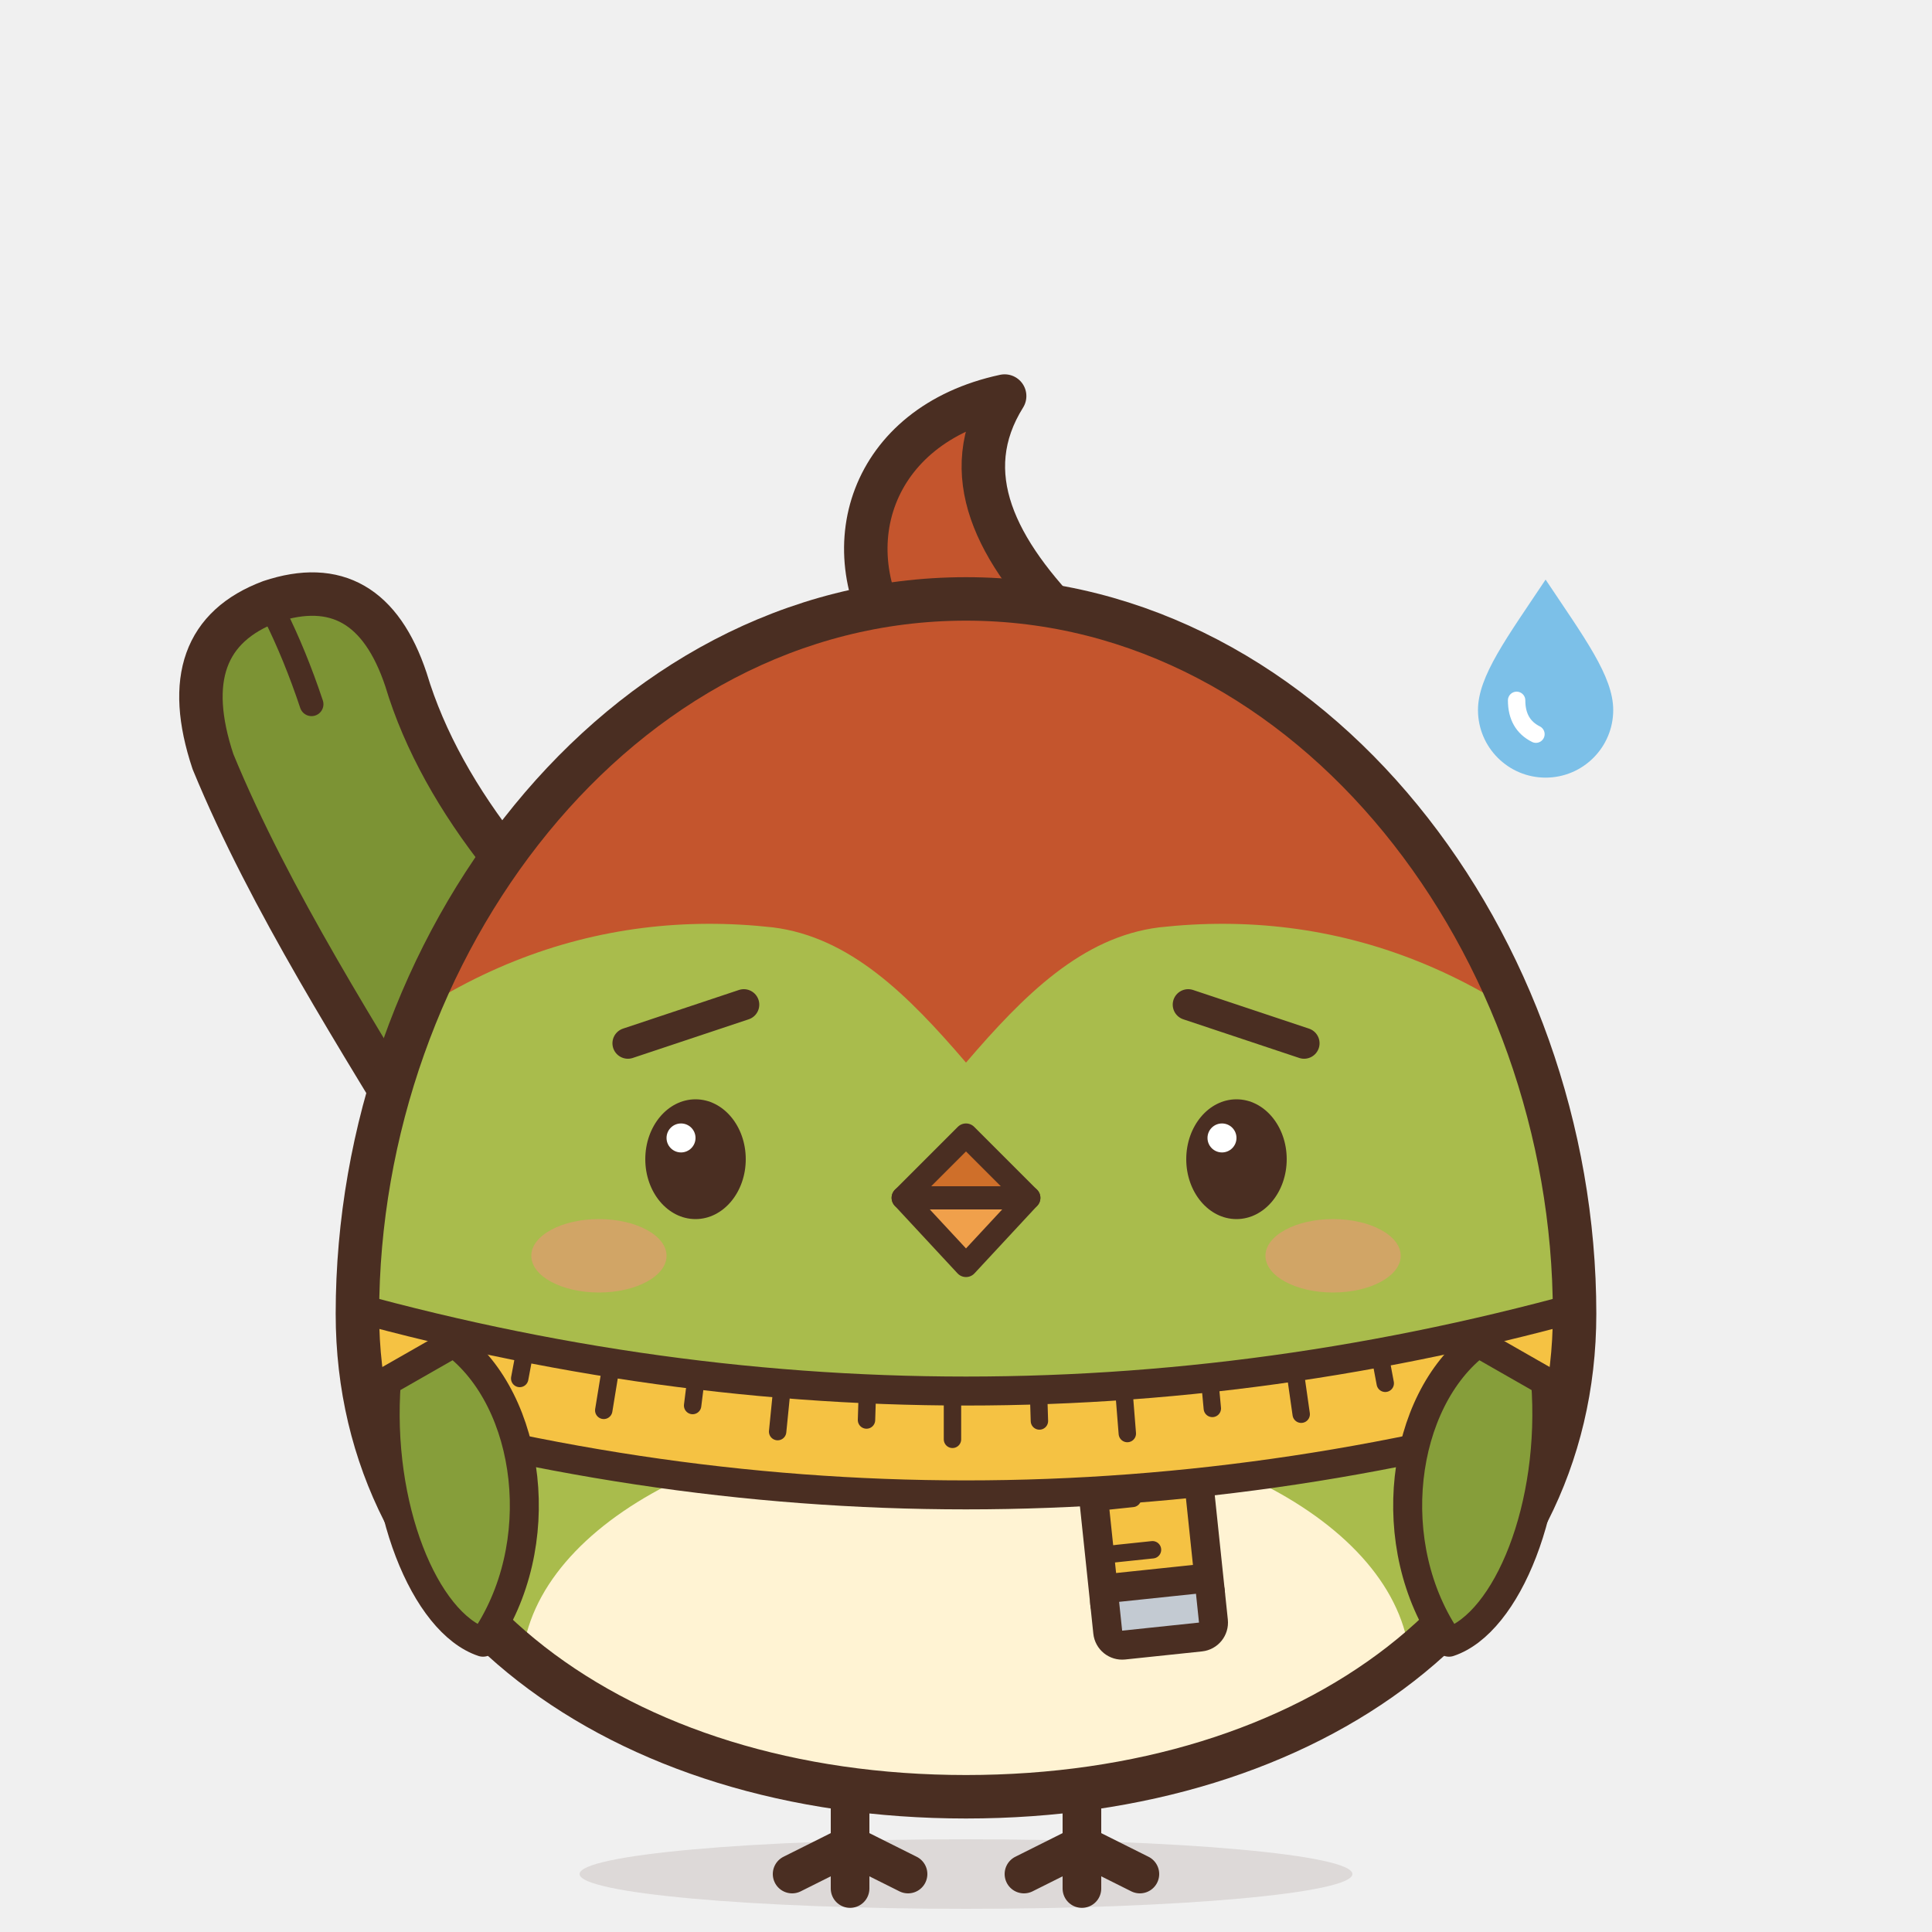
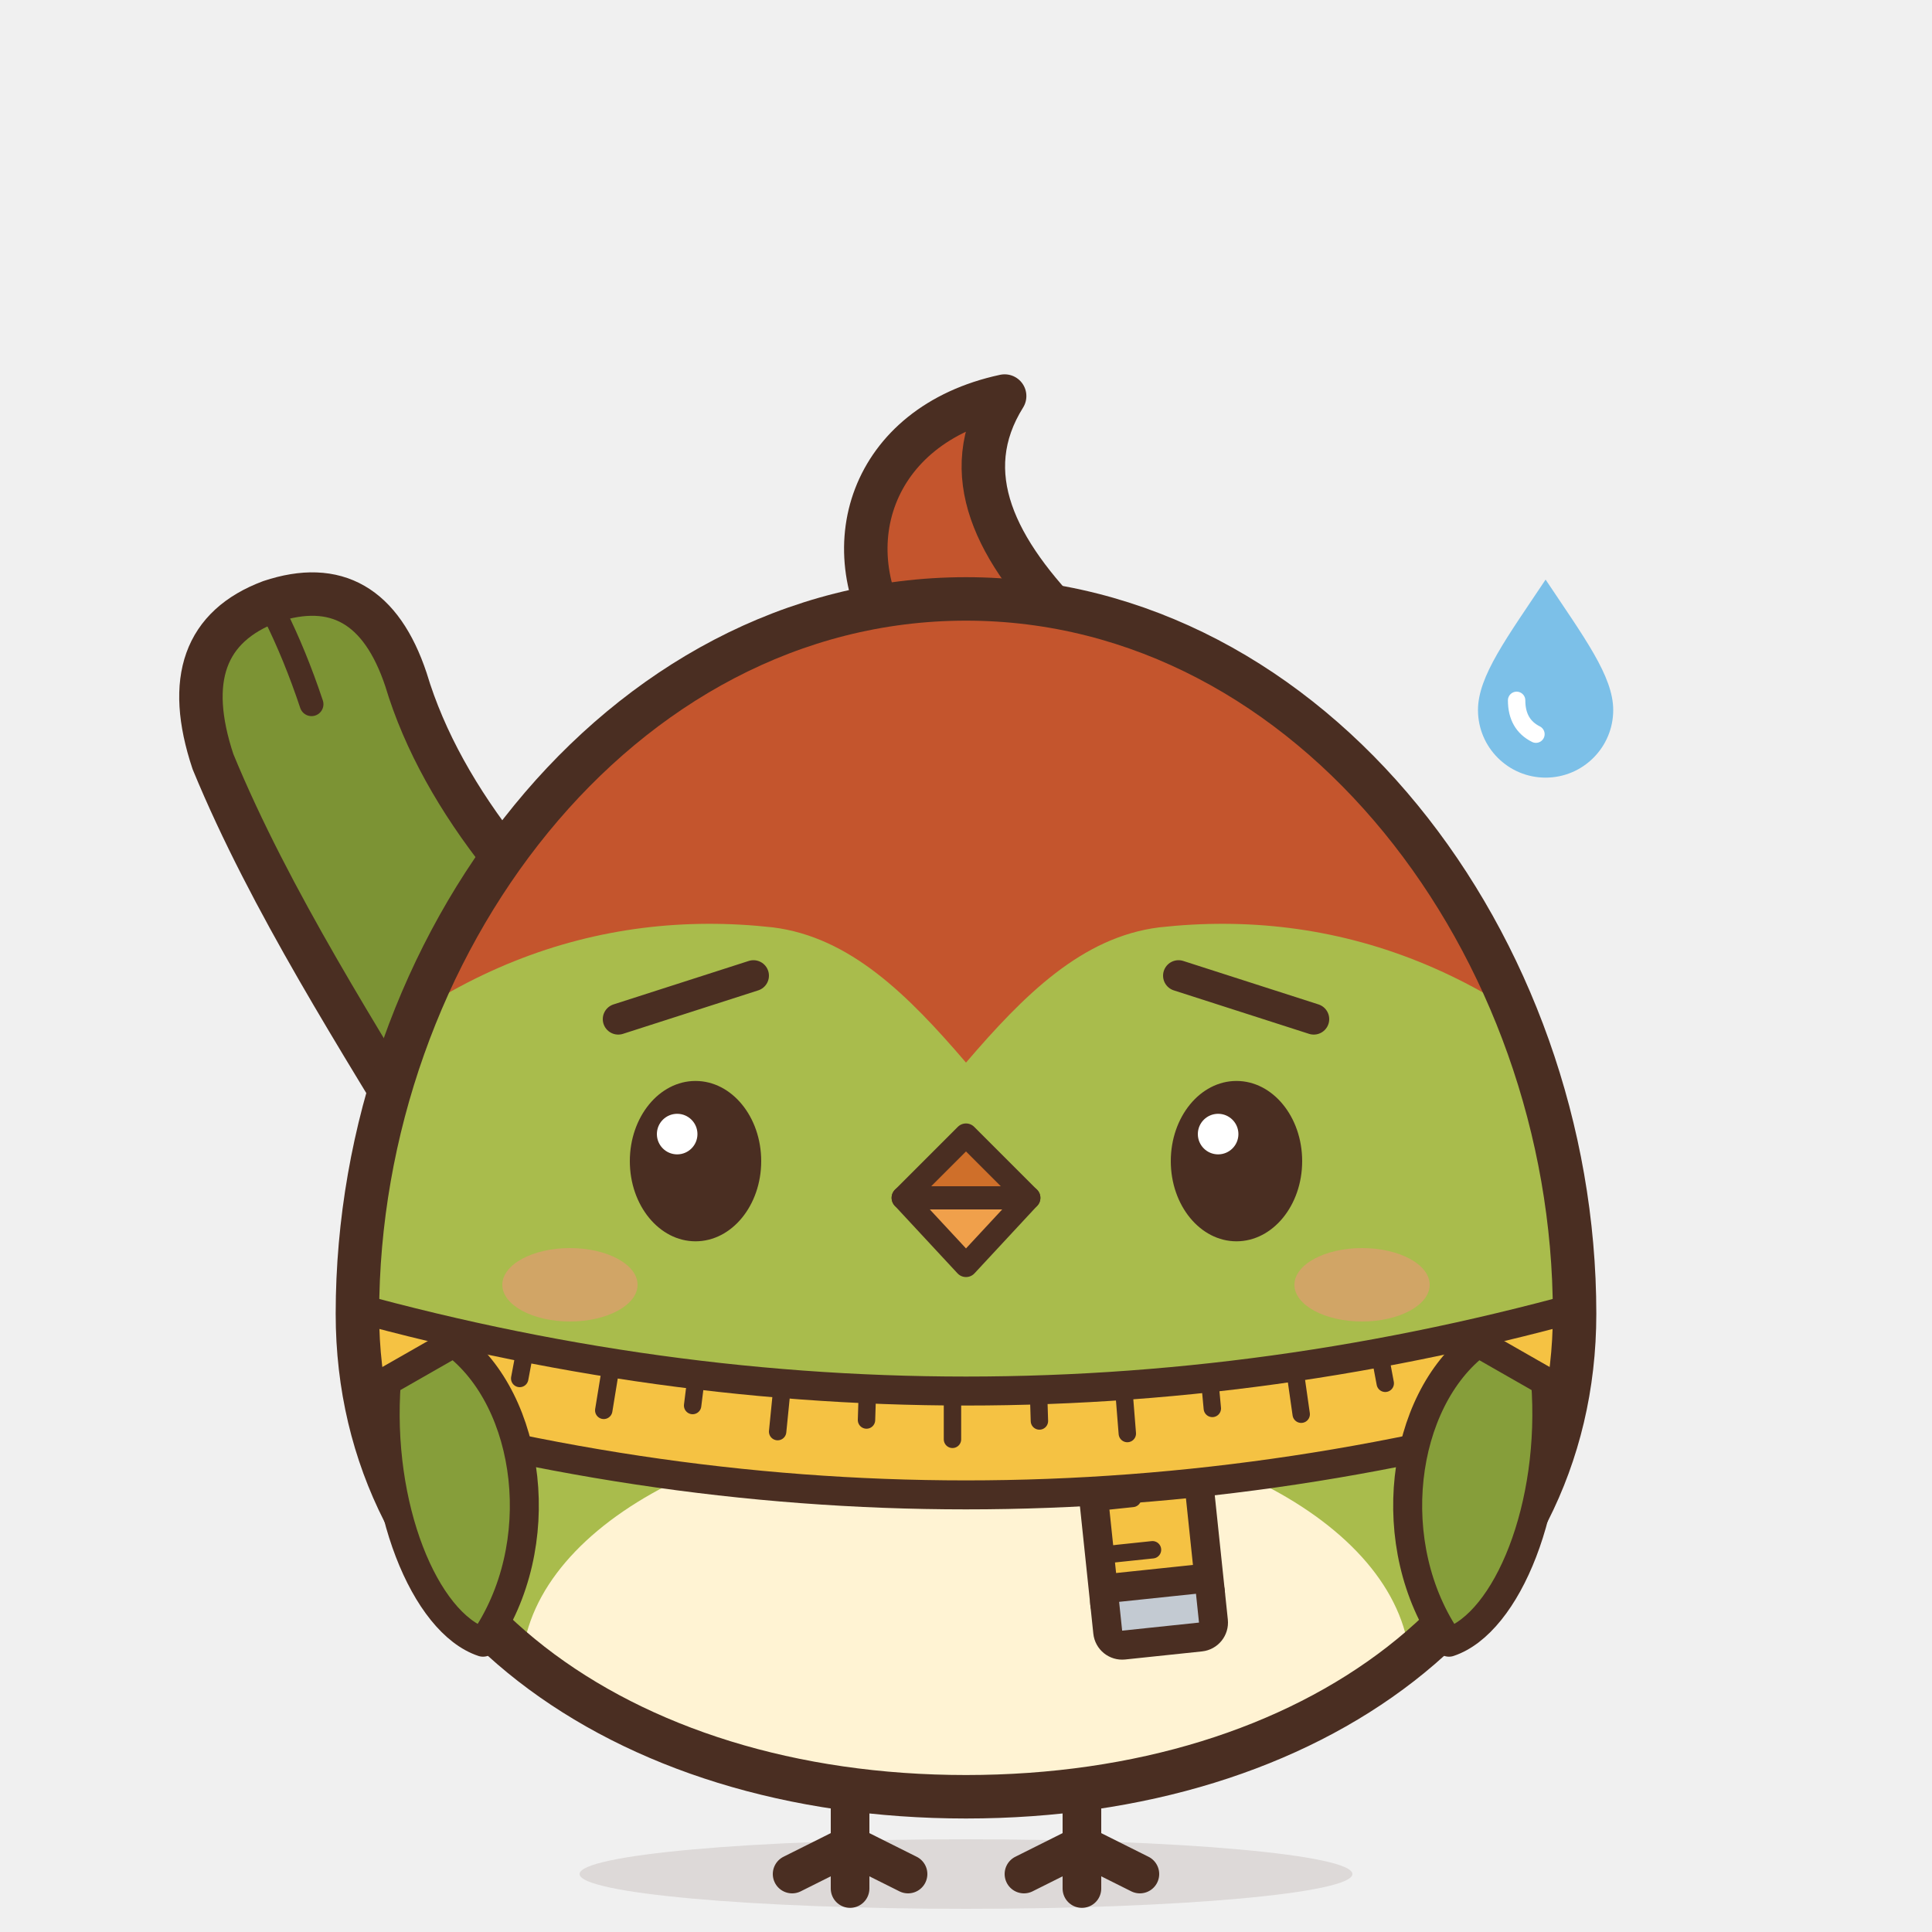
<svg xmlns="http://www.w3.org/2000/svg" viewBox="0 0 200 200" width="200" height="200" role="img" aria-labelledby="t d">
  <defs>
    <clipPath id="fitz">
      <path d="M100 62 C 136 62, 163 98, 163 136 C 163 166, 136 186, 100 186 C 64 186, 37 166, 37 136 C 37 98, 64 62, 100 62 Z" />
    </clipPath>
  </defs>
  <ellipse class="shadow" cx="100" cy="194" rx="40" ry="3.6" fill="#4A2E22" opacity=".12" />
  <g class="bird">
    <g class="feet">
      <path d="M88 183 L88 191 M82 194 L88 191 L94 194 M88 191 L88 195.5" stroke="#4A2E22" stroke-width="4" stroke-linecap="round" stroke-linejoin="round" fill="none" />
      <path d="M112 183 L112 191 M106 194 L112 191 L118 194 M112 191 L112 195.5" stroke="#4A2E22" stroke-width="4" stroke-linecap="round" stroke-linejoin="round" fill="none" />
    </g>
    <g class="tail">
      <g transform="translate(9.3 16.8) scale(.85)">
        <path d="M70 104 L42 122 C 33 107, 22 90, 15 73 Q 10 58 22 53.5 Q 34 49.5 38.5 63 C 43 78, 55 92, 70 104 Z" fill="#7C9334" stroke="#4A2E22" stroke-width="5.29" stroke-linejoin="round" />
        <path d="M22.5 55 Q 25 60 27 66" fill="none" stroke="#4A2E22" stroke-width="2.9" stroke-linecap="round" />
      </g>
    </g>
    <g class="tuft">
      <path d="M93 67 C 86 57, 90 44, 104 41 C 99 49, 103 57, 111 65 Z" fill="#C4552D" stroke="#4A2E22" stroke-width="4.5" stroke-linejoin="round" />
    </g>
    <g class="body">
      <path d="M100 62 C 136 62, 163 98, 163 136 C 163 166, 136 186, 100 186 C 64 186, 37 166, 37 136 C 37 98, 64 62, 100 62 Z" fill="#A9BC4C" />
      <g clip-path="url(#fitz)">
        <path d="M28 118 C 44 100, 62 94, 80 96 C 88 97, 94 103, 100 110 C 106 103, 112 97, 120 96 C 138 94, 156 100, 172 118 L172 40 L28 40 Z" fill="#C4552D" />
        <ellipse cx="100" cy="173" rx="46" ry="26" fill="#FFF3D3" />
      </g>
      <g transform="translate(118 148) rotate(-6)">
        <rect x="-5.5" y="0" width="11" height="19" rx="1.5" fill="#F5C243" stroke="#4A2E22" stroke-width="3" />
        <path d="M-5.5 7 L-1.5 7 M-5.5 12.5 L0 12.5" stroke="#4A2E22" stroke-width="1.8" stroke-linecap="round" />
        <rect x="-5.5" y="16" width="11" height="6" rx="1.5" fill="#C3CAD2" stroke="#4A2E22" stroke-width="3" />
      </g>
      <g class="band" clip-path="url(#fitz)">
        <path d="M32 134 Q100 154 168 134 L168 144.5 Q100 165 32 144.5 Z" fill="#F5C243" />
        <path d="M45.6 137.6 L44.5 142.5 M54.4 139.5 L53.8 142.7 M63.3 141.1 L62.5 146 M72.1 142.3 L71.7 145.5 M81 143.2 L80.5 148.2 M89.8 143.8 L89.7 147 M98.6 144 L98.6 149 M107.5 143.9 L107.6 147.1 M116.3 143.4 L116.7 148.4 M125.2 142.6 L125.5 145.8 M134 141.5 L134.7 146.4 M142.8 140 L143.4 143.2 M151.7 138.2 L152.8 143.1" stroke="#4A2E22" stroke-width="1.8" stroke-linecap="round" />
        <path d="M32 134 Q100 154 168 134" fill="none" stroke="#4A2E22" stroke-width="3" />
        <path d="M32 144.5 Q100 165 168 144.5" fill="none" stroke="#4A2E22" stroke-width="3" />
      </g>
      <path d="M100 62 C 136 62, 163 98, 163 136 C 163 166, 136 186, 100 186 C 64 186, 37 166, 37 136 C 37 98, 64 62, 100 62 Z" fill="none" stroke="#4A2E22" stroke-width="4.5" />
      <g class="wing l">
        <path d="M47 139 C 55 145, 57 160, 50 170 C 44 168, 39 156, 40 143 Z" fill="#869E3A" stroke="#4A2E22" stroke-width="3" stroke-linejoin="round" />
      </g>
      <g class="wing r">
        <path d="M153 139 C 145 145, 143 160, 150 170 C 156 168, 161 156, 160 143 Z" fill="#869E3A" stroke="#4A2E22" stroke-width="3" stroke-linejoin="round" />
      </g>
      <g class="blush" fill="#F2917C" opacity=".55">
-         <ellipse cx="62" cy="130" rx="7" ry="3.8" />
-         <ellipse cx="138" cy="130" rx="7" ry="3.8" />
+         <ellipse cx="59" cy="133" rx="7" ry="3.8" />
+         <ellipse cx="141" cy="133" rx="7" ry="3.8" />
      </g>
      <g class="pupils">
        <g class="eye">
-           <ellipse cx="72" cy="120" rx="5.2" ry="6.2" fill="#4A2E22" />
-           <circle cx="70.5" cy="117.8" r="1.5" fill="#FFFFFF" />
+           <ellipse cx="72" cy="120.2" rx="6.8" ry="8.3" fill="#4A2E22" />
+           <circle cx="70.1" cy="117.4" r="2.1" fill="#FFFFFF" />
        </g>
        <g class="eye">
-           <ellipse cx="128" cy="120" rx="5.2" ry="6.2" fill="#4A2E22" />
-           <circle cx="126.5" cy="117.8" r="1.5" fill="#FFFFFF" />
+           <ellipse cx="128" cy="120.2" rx="6.8" ry="8.3" fill="#4A2E22" />
+           <circle cx="126.1" cy="117.4" r="2.1" fill="#FFFFFF" />
        </g>
      </g>
      <g class="brows">
-         <path d="M65 108 L77 104" stroke="#4A2E22" stroke-width="3.2" stroke-linecap="round" fill="none" />
-         <path d="M123 104 L135 108" stroke="#4A2E22" stroke-width="3.2" stroke-linecap="round" fill="none" />
+         <path d="M64 105.5 L78 101" stroke="#4A2E22" stroke-width="3.2" stroke-linecap="round" fill="none" />
+         <path d="M122 101 L136 105.5" stroke="#4A2E22" stroke-width="3.2" stroke-linecap="round" fill="none" />
      </g>
      <g class="beak">
        <path d="M93.5 124 L106.5 124 L100 131 Z" fill="#F0A04B" stroke="#4A2E22" stroke-width="2.4" stroke-linejoin="round" />
        <path d="M93.5 124 L100 117.5 L106.5 124 Z" fill="#CF6F2A" stroke="#4A2E22" stroke-width="2.4" stroke-linejoin="round" />
      </g>
    </g>
  </g>
  <g transform="translate(160 70)">
    <g class="sweat">
      <path d="M0 -10 C4 -4 7 0 7 3.5 A7 7 0 0 1 -7 3.5 C-7 0 -4 -4 0 -10 Z" fill="#7CC0E8" />
      <path d="M-3 2.5 Q-3 5 -1 6" stroke="#FFFFFF" stroke-width="1.8" stroke-linecap="round" fill="none" />
    </g>
  </g>
</svg>
